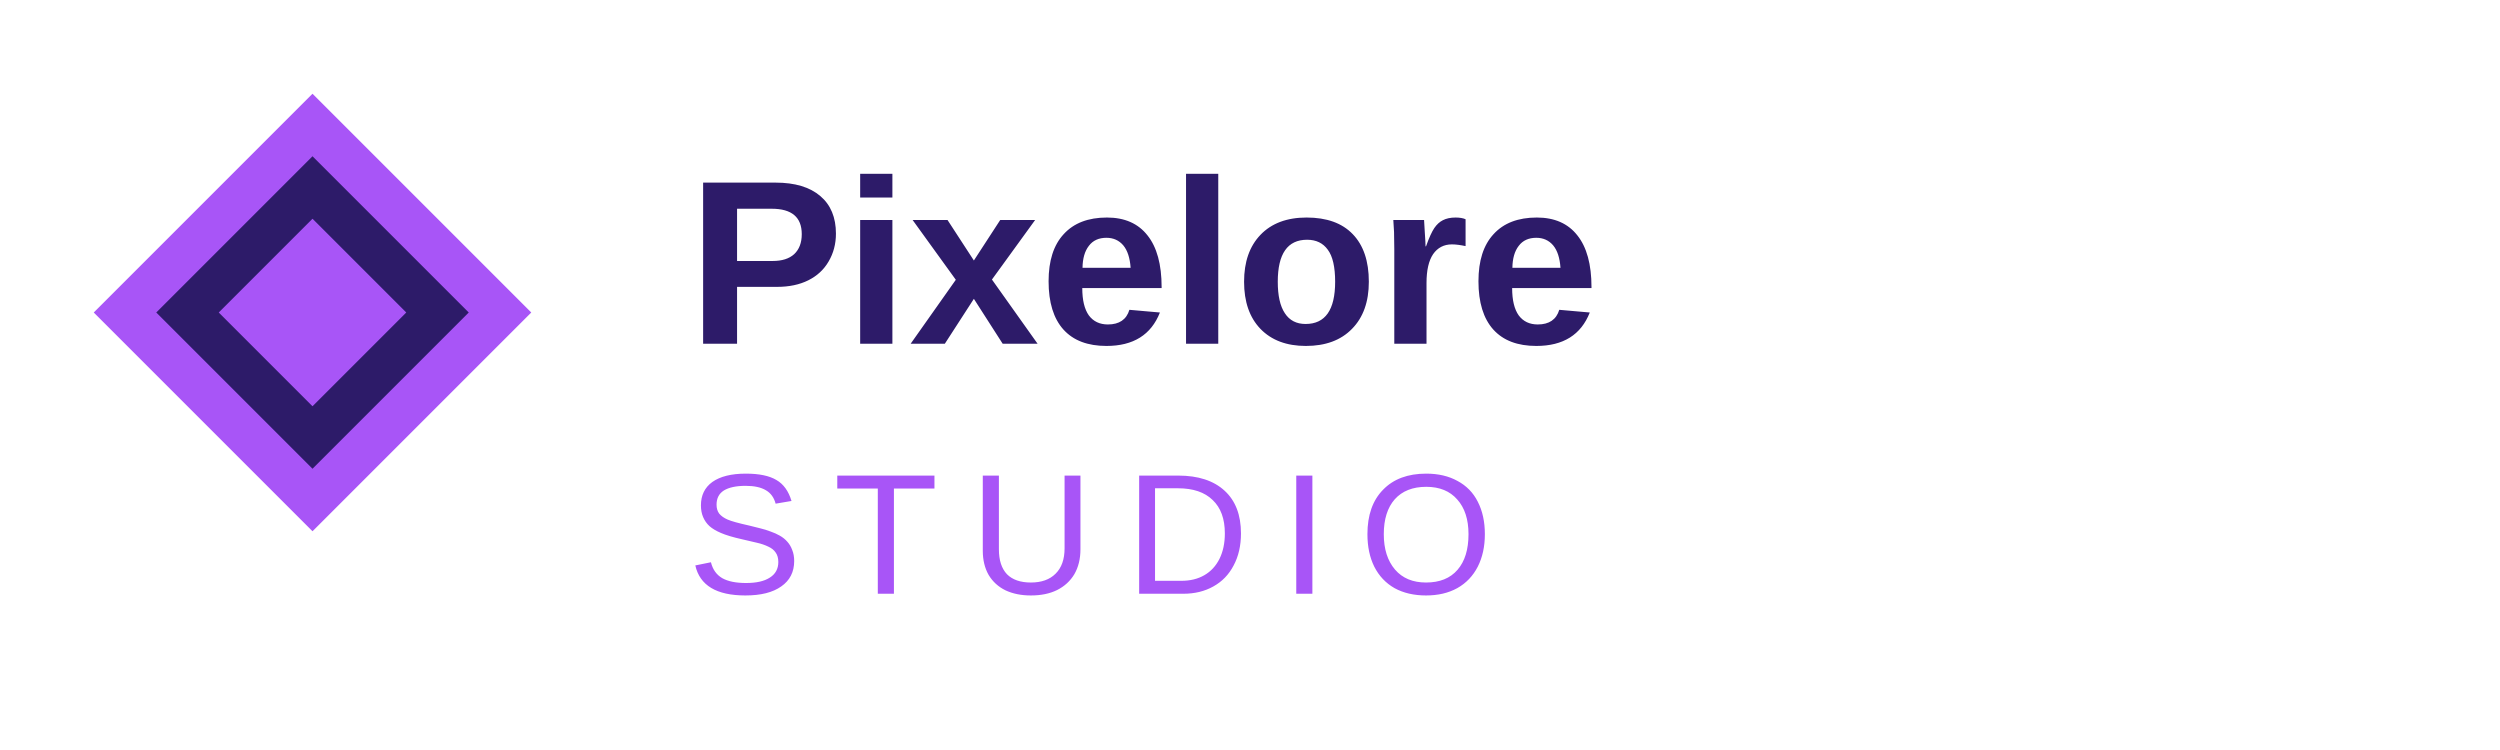
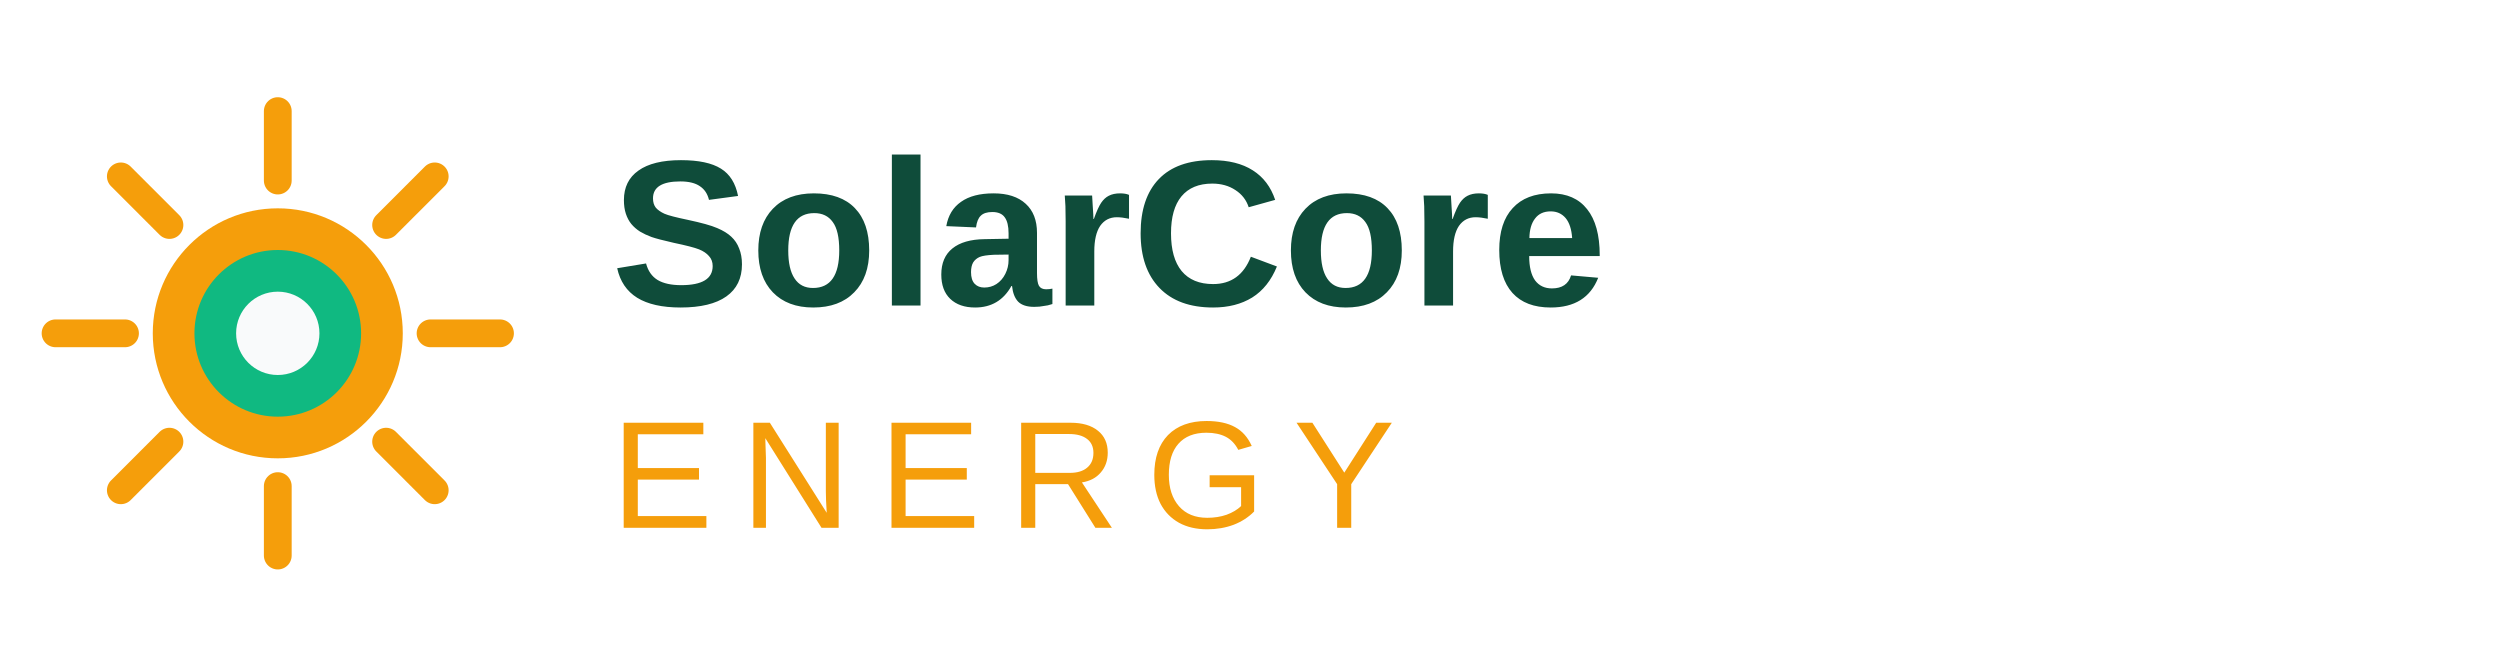
- <svg xmlns="http://www.w3.org/2000/svg" width="160" height="48" viewBox="0 0 160 48" role="img" aria-label="Pixelore Studio logo">
-   <polygon points="20,6 34,20 20,34 6,20" fill="#A855F7" />
-   <polygon points="20,10 30,20 20,30 10,20" fill="#2D1B69" />
-   <polygon points="20,14 26,20 20,26 14,20" fill="#A855F7" />
-   <text x="44" y="22" font-family="Segoe UI, Arial, sans-serif" font-size="15" font-weight="700" fill="#2D1B69">Pixelore</text>
-   <text x="44" y="38" font-family="Segoe UI, Arial, sans-serif" font-size="11" font-weight="400" fill="#A855F7" letter-spacing="2">STUDIO</text>
+ <svg xmlns="http://www.w3.org/2000/svg" width="180" height="48" viewBox="0 0 180 48" role="img" aria-label="SolarCore Energy logo">
+   <g transform="translate(20,24)">
+     <g stroke="#F59E0B" stroke-width="2" stroke-linecap="round">
+       <line x1="0" y1="-16" x2="0" y2="-11" />
+       <line x1="0" y1="11" x2="0" y2="16" />
+       <line x1="-16" y1="0" x2="-11" y2="0" />
+       <line x1="11" y1="0" x2="16" y2="0" />
+       <line x1="-11.3" y1="-11.3" x2="-7.8" y2="-7.8" />
+       <line x1="7.8" y1="7.8" x2="11.3" y2="11.3" />
+       <line x1="-11.3" y1="11.3" x2="-7.8" y2="7.8" />
+       <line x1="7.8" y1="-7.8" x2="11.3" y2="-11.3" />
+     </g>
+     <circle r="9" fill="#F59E0B" />
+     <circle r="6" fill="#10B981" />
+     <circle r="3" fill="#F9FAFB" />
+   </g>
+   <text x="44" y="22" font-family="Segoe UI, Arial, sans-serif" font-size="15" font-weight="700" fill="#0F4C3A">SolarCore</text>
+   <text x="44" y="38" font-family="Segoe UI, Arial, sans-serif" font-size="11" font-weight="400" fill="#F59E0B" letter-spacing="2">ENERGY</text>
</svg>
